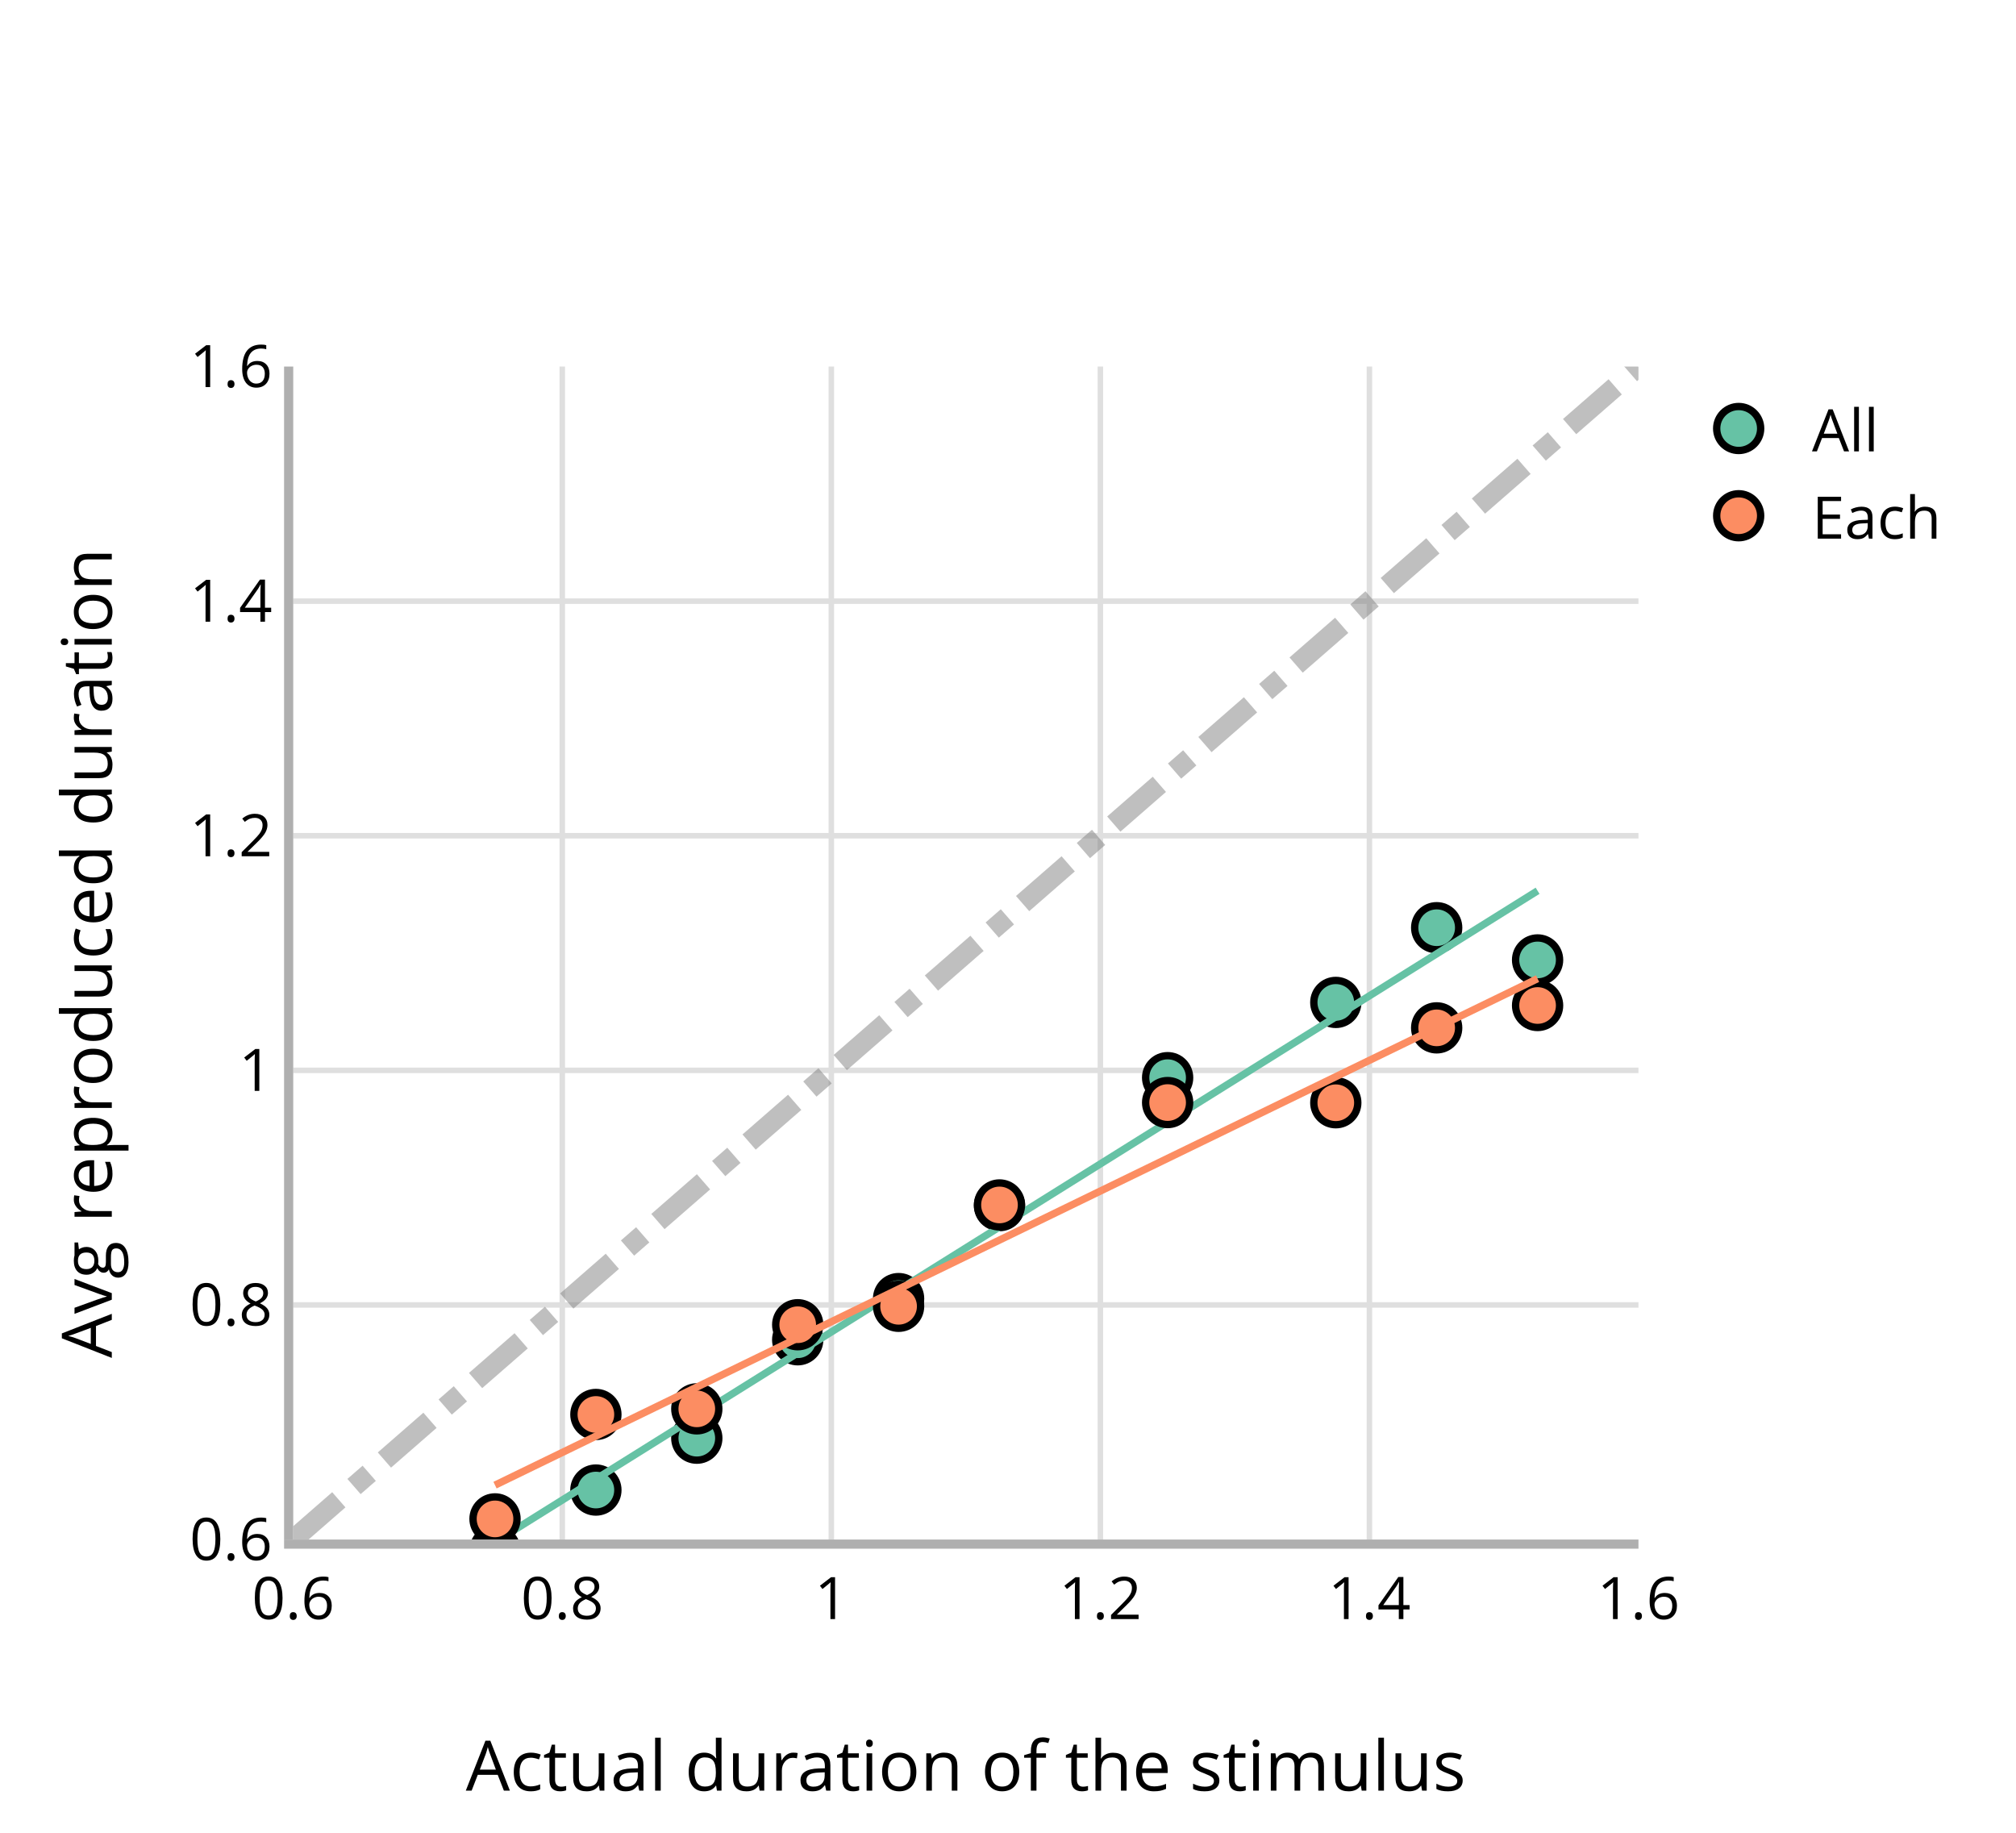
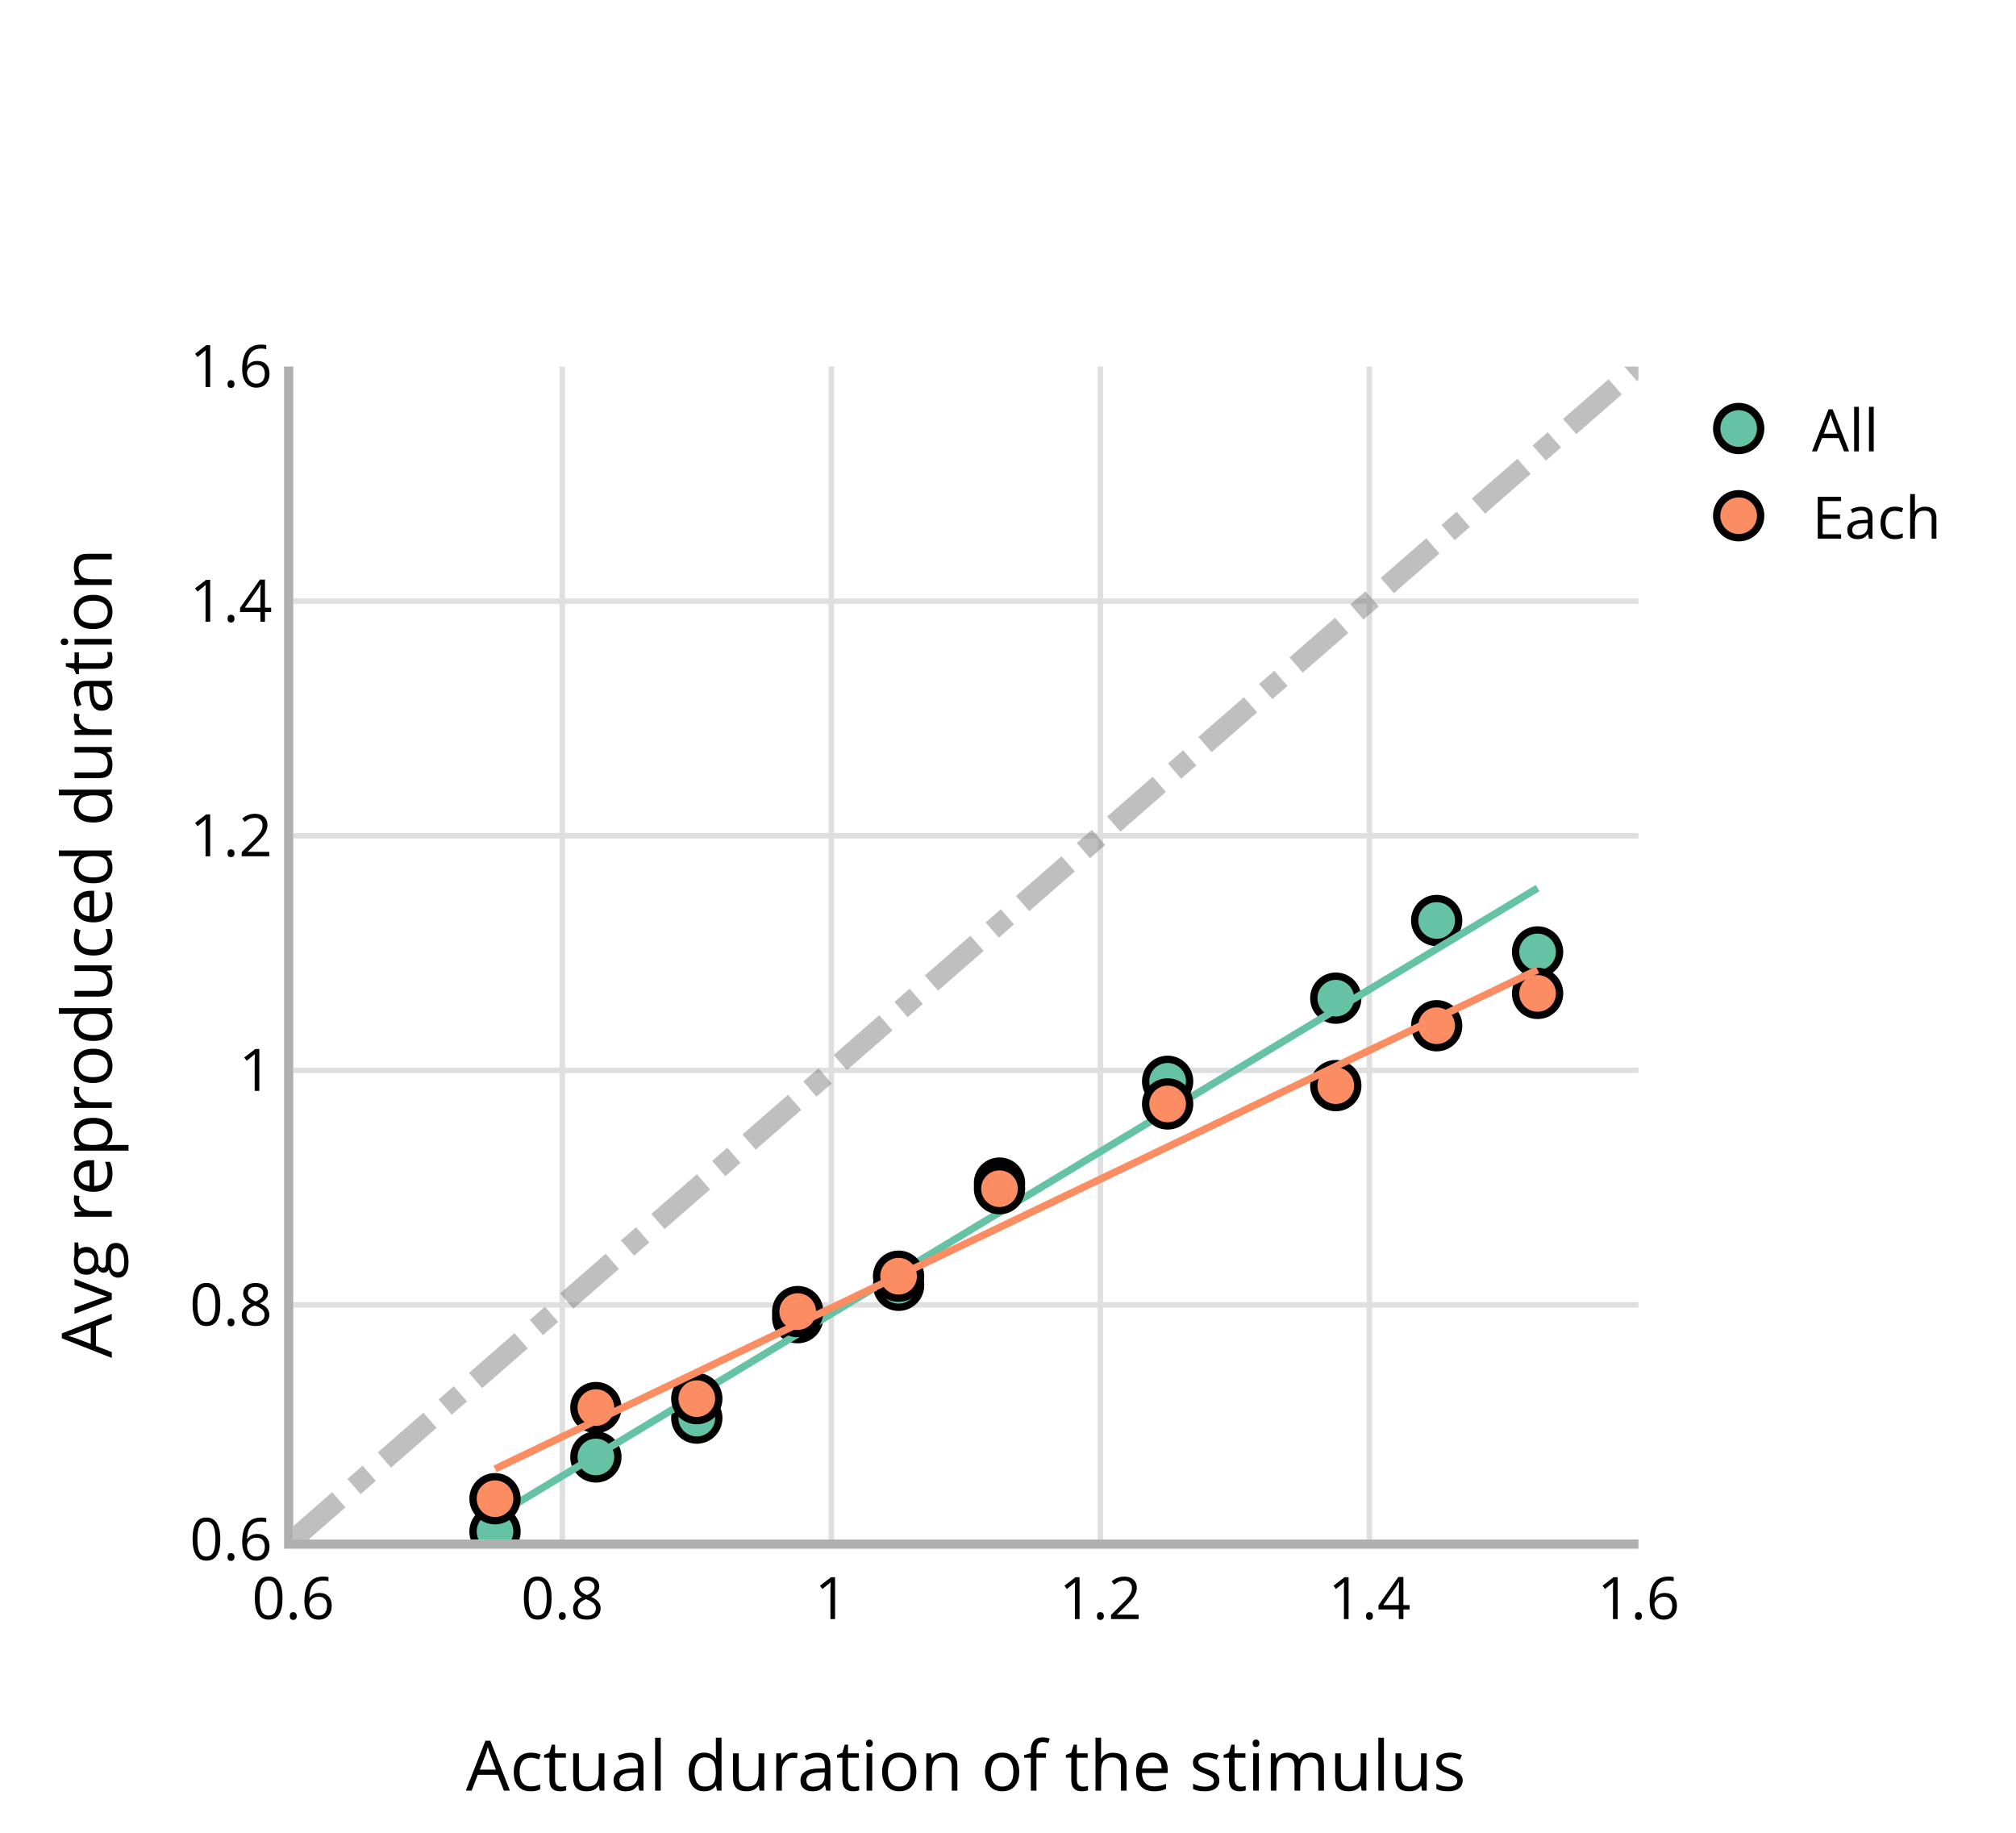
<svg xmlns="http://www.w3.org/2000/svg" class="main-svg" width="550" height="500" viewBox="0 0 550 500">
  <rect x="0" y="0" width="550" height="500" style="fill: rgb(0, 0, 0); fill-opacity: 0;" />
-   <defs id="defs-bf64aa">
+   <defs id="defs-24b2db">
    <g class="clips">
-       <clipPath id="clipbf64aaxyplot" class="plotclip">
+       <clipPath id="clip24b2dbxyplot" class="plotclip">
        <rect width="367" height="320" />
      </clipPath>
-       <clipPath class="axesclip" id="clipbf64aax">
+       <clipPath class="axesclip" id="clip24b2dbx">
        <rect x="80" y="0" width="367" height="500" />
      </clipPath>
-       <clipPath class="axesclip" id="clipbf64aay">
+       <clipPath class="axesclip" id="clip24b2dby">
        <rect x="0" y="100" width="550" height="320" />
      </clipPath>
-       <clipPath class="axesclip" id="clipbf64aaxy">
+       <clipPath class="axesclip" id="clip24b2dbxy">
        <rect x="80" y="100" width="367" height="320" />
      </clipPath>
    </g>
    <g class="gradients" />
  </defs>
  <g class="bglayer">
    <rect class="bg" x="80" y="100" width="367" height="320" style="fill: rgb(0, 0, 0); fill-opacity: 0; stroke-width: 0;" />
  </g>
  <g class="layer-below">
    <g class="imagelayer" />
    <g class="shapelayer" />
  </g>
  <g class="cartesianlayer">
    <g class="subplot xy">
      <g class="layer-subplot">
        <g class="shapelayer" />
        <g class="imagelayer" />
      </g>
      <g class="gridlayer">
        <g class="x">
          <path class="xgrid crisp" transform="translate(153.4,0)" d="M0,100v320" style="stroke: rgb(223, 223, 223); stroke-opacity: 1; stroke-width: 1.5px;" />
          <path class="xgrid crisp" transform="translate(226.8,0)" d="M0,100v320" style="stroke: rgb(223, 223, 223); stroke-opacity: 1; stroke-width: 1.5px;" />
          <path class="xgrid crisp" transform="translate(300.2,0)" d="M0,100v320" style="stroke: rgb(223, 223, 223); stroke-opacity: 1; stroke-width: 1.5px;" />
          <path class="xgrid crisp" transform="translate(373.6,0)" d="M0,100v320" style="stroke: rgb(223, 223, 223); stroke-opacity: 1; stroke-width: 1.5px;" />
        </g>
        <g class="y">
          <path class="ygrid crisp" transform="translate(0,356)" d="M80,0h367" style="stroke: rgb(223, 223, 223); stroke-opacity: 1; stroke-width: 1.5px;" />
          <path class="ygrid crisp" transform="translate(0,292)" d="M80,0h367" style="stroke: rgb(223, 223, 223); stroke-opacity: 1; stroke-width: 1.5px;" />
          <path class="ygrid crisp" transform="translate(0,228)" d="M80,0h367" style="stroke: rgb(223, 223, 223); stroke-opacity: 1; stroke-width: 1.5px;" />
          <path class="ygrid crisp" transform="translate(0,164)" d="M80,0h367" style="stroke: rgb(223, 223, 223); stroke-opacity: 1; stroke-width: 1.5px;" />
        </g>
      </g>
      <g class="zerolinelayer" />
      <path class="xlines-below" />
      <path class="ylines-below" />
      <g class="overlines-below" />
      <g class="xaxislayer-below" />
      <g class="yaxislayer-below" />
      <g class="overaxes-below" />
-       <g class="plot" transform="translate(80, 100)" clip-path="url('#clipbf64aaxyplot')">
+       <g class="plot" transform="translate(80, 100)" clip-path="url('#clip24b2dbxyplot')">
        <g class="scatterlayer mlayer">
-           <g class="trace scatter tracee46f51" style="stroke-miterlimit: 2; opacity: 1;">
+           <g class="trace scatter traced89a65" style="stroke-miterlimit: 2; opacity: 1;">
            <g class="fills" />
            <g class="errorbars" />
            <g class="lines" />
            <g class="points">
-               <path class="point" transform="translate(55.05,322.93)" d="M6,0A6,6 0 1,1 0,-6A6,6 0 0,1 6,0Z" style="opacity: 1; stroke-width: 2px; fill: rgb(102, 194, 165); fill-opacity: 1; stroke: rgb(0, 0, 0); stroke-opacity: 1;" />
-               <path class="point" transform="translate(82.57,306.5)" d="M6,0A6,6 0 1,1 0,-6A6,6 0 0,1 6,0Z" style="opacity: 1; stroke-width: 2px; fill: rgb(102, 194, 165); fill-opacity: 1; stroke: rgb(0, 0, 0); stroke-opacity: 1;" />
-               <path class="point" transform="translate(110.1,292.35)" d="M6,0A6,6 0 1,1 0,-6A6,6 0 0,1 6,0Z" style="opacity: 1; stroke-width: 2px; fill: rgb(102, 194, 165); fill-opacity: 1; stroke: rgb(0, 0, 0); stroke-opacity: 1;" />
-               <path class="point" transform="translate(137.63,265.5)" d="M6,0A6,6 0 1,1 0,-6A6,6 0 0,1 6,0Z" style="opacity: 1; stroke-width: 2px; fill: rgb(102, 194, 165); fill-opacity: 1; stroke: rgb(0, 0, 0); stroke-opacity: 1;" />
-               <path class="point" transform="translate(165.15,254.27)" d="M6,0A6,6 0 1,1 0,-6A6,6 0 0,1 6,0Z" style="opacity: 1; stroke-width: 2px; fill: rgb(102, 194, 165); fill-opacity: 1; stroke: rgb(0, 0, 0); stroke-opacity: 1;" />
-               <path class="point" transform="translate(192.68,228.91)" d="M6,0A6,6 0 1,1 0,-6A6,6 0 0,1 6,0Z" style="opacity: 1; stroke-width: 2px; fill: rgb(102, 194, 165); fill-opacity: 1; stroke: rgb(0, 0, 0); stroke-opacity: 1;" />
-               <path class="point" transform="translate(238.55,194)" d="M6,0A6,6 0 1,1 0,-6A6,6 0 0,1 6,0Z" style="opacity: 1; stroke-width: 2px; fill: rgb(102, 194, 165); fill-opacity: 1; stroke: rgb(0, 0, 0); stroke-opacity: 1;" />
-               <path class="point" transform="translate(284.43,173.47)" d="M6,0A6,6 0 1,1 0,-6A6,6 0 0,1 6,0Z" style="opacity: 1; stroke-width: 2px; fill: rgb(102, 194, 165); fill-opacity: 1; stroke: rgb(0, 0, 0); stroke-opacity: 1;" />
-               <path class="point" transform="translate(311.95,153.09)" d="M6,0A6,6 0 1,1 0,-6A6,6 0 0,1 6,0Z" style="opacity: 1; stroke-width: 2px; fill: rgb(102, 194, 165); fill-opacity: 1; stroke: rgb(0, 0, 0); stroke-opacity: 1;" />
-               <path class="point" transform="translate(339.48,161.88)" d="M6,0A6,6 0 1,1 0,-6A6,6 0 0,1 6,0Z" style="opacity: 1; stroke-width: 2px; fill: rgb(102, 194, 165); fill-opacity: 1; stroke: rgb(0, 0, 0); stroke-opacity: 1;" />
-             </g>
-             <g class="text" />
-           </g>
-           <g class="trace scatter trace53d1f2" style="stroke-miterlimit: 2; opacity: 1;">
+               <path class="point" transform="translate(55.05,317.79)" d="M6,0A6,6 0 1,1 0,-6A6,6 0 0,1 6,0Z" style="opacity: 1; stroke-width: 2px; fill: rgb(102, 194, 165); fill-opacity: 1; stroke: rgb(0, 0, 0); stroke-opacity: 1;" />
+               <path class="point" transform="translate(82.57,297.47)" d="M6,0A6,6 0 1,1 0,-6A6,6 0 0,1 6,0Z" style="opacity: 1; stroke-width: 2px; fill: rgb(102, 194, 165); fill-opacity: 1; stroke: rgb(0, 0, 0); stroke-opacity: 1;" />
+               <path class="point" transform="translate(110.1,286.87)" d="M6,0A6,6 0 1,1 0,-6A6,6 0 0,1 6,0Z" style="opacity: 1; stroke-width: 2px; fill: rgb(102, 194, 165); fill-opacity: 1; stroke: rgb(0, 0, 0); stroke-opacity: 1;" />
+               <path class="point" transform="translate(137.63,259.47)" d="M6,0A6,6 0 1,1 0,-6A6,6 0 0,1 6,0Z" style="opacity: 1; stroke-width: 2px; fill: rgb(102, 194, 165); fill-opacity: 1; stroke: rgb(0, 0, 0); stroke-opacity: 1;" />
+               <path class="point" transform="translate(165.15,250.64)" d="M6,0A6,6 0 1,1 0,-6A6,6 0 0,1 6,0Z" style="opacity: 1; stroke-width: 2px; fill: rgb(102, 194, 165); fill-opacity: 1; stroke: rgb(0, 0, 0); stroke-opacity: 1;" />
+               <path class="point" transform="translate(192.68,222.76)" d="M6,0A6,6 0 1,1 0,-6A6,6 0 0,1 6,0Z" style="opacity: 1; stroke-width: 2px; fill: rgb(102, 194, 165); fill-opacity: 1; stroke: rgb(0, 0, 0); stroke-opacity: 1;" />
+               <path class="point" transform="translate(238.55,194.99)" d="M6,0A6,6 0 1,1 0,-6A6,6 0 0,1 6,0Z" style="opacity: 1; stroke-width: 2px; fill: rgb(102, 194, 165); fill-opacity: 1; stroke: rgb(0, 0, 0); stroke-opacity: 1;" />
+               <path class="point" transform="translate(284.43,172.31)" d="M6,0A6,6 0 1,1 0,-6A6,6 0 0,1 6,0Z" style="opacity: 1; stroke-width: 2px; fill: rgb(102, 194, 165); fill-opacity: 1; stroke: rgb(0, 0, 0); stroke-opacity: 1;" />
+               <path class="point" transform="translate(311.95,151.12)" d="M6,0A6,6 0 1,1 0,-6A6,6 0 0,1 6,0Z" style="opacity: 1; stroke-width: 2px; fill: rgb(102, 194, 165); fill-opacity: 1; stroke: rgb(0, 0, 0); stroke-opacity: 1;" />
+               <path class="point" transform="translate(339.48,159.7)" d="M6,0A6,6 0 1,1 0,-6A6,6 0 0,1 6,0Z" style="opacity: 1; stroke-width: 2px; fill: rgb(102, 194, 165); fill-opacity: 1; stroke: rgb(0, 0, 0); stroke-opacity: 1;" />
+             </g>
+             <g class="text" />
+           </g>
+           <g class="trace scatter traceefa280" style="stroke-miterlimit: 2; opacity: 1;">
            <g class="fills" />
            <g class="errorbars" />
            <g class="lines">
-               <path class="js-line" d="M55.05,320.69L339.48,143.01" style="vector-effect: non-scaling-stroke; fill: none; stroke: rgb(102, 194, 165); stroke-opacity: 1; stroke-width: 2px; opacity: 1;" />
+               <path class="js-line" d="M55.05,313.71L299.25,166.52L302.13,164.79L339.48,142.28" style="vector-effect: non-scaling-stroke; fill: none; stroke: rgb(102, 194, 165); stroke-opacity: 1; stroke-width: 2px; opacity: 1;" />
            </g>
            <g class="points" />
            <g class="text" />
          </g>
-           <g class="trace scatter trace705bbf" style="stroke-miterlimit: 2; opacity: 1;">
+           <g class="trace scatter trace9cc96e" style="stroke-miterlimit: 2; opacity: 1;">
            <g class="fills" />
            <g class="errorbars" />
            <g class="lines" />
            <g class="points">
-               <path class="point" transform="translate(55.05,314.37)" d="M6,0A6,6 0 1,1 0,-6A6,6 0 0,1 6,0Z" style="opacity: 1; stroke-width: 2px; fill: rgb(252, 141, 98); fill-opacity: 1; stroke: rgb(0, 0, 0); stroke-opacity: 1;" />
-               <path class="point" transform="translate(82.57,285.88)" d="M6,0A6,6 0 1,1 0,-6A6,6 0 0,1 6,0Z" style="opacity: 1; stroke-width: 2px; fill: rgb(252, 141, 98); fill-opacity: 1; stroke: rgb(0, 0, 0); stroke-opacity: 1;" />
-               <path class="point" transform="translate(110.1,284.35)" d="M6,0A6,6 0 1,1 0,-6A6,6 0 0,1 6,0Z" style="opacity: 1; stroke-width: 2px; fill: rgb(252, 141, 98); fill-opacity: 1; stroke: rgb(0, 0, 0); stroke-opacity: 1;" />
-               <path class="point" transform="translate(137.63,261.4)" d="M6,0A6,6 0 1,1 0,-6A6,6 0 0,1 6,0Z" style="opacity: 1; stroke-width: 2px; fill: rgb(252, 141, 98); fill-opacity: 1; stroke: rgb(0, 0, 0); stroke-opacity: 1;" />
-               <path class="point" transform="translate(165.15,256.37)" d="M6,0A6,6 0 1,1 0,-6A6,6 0 0,1 6,0Z" style="opacity: 1; stroke-width: 2px; fill: rgb(252, 141, 98); fill-opacity: 1; stroke: rgb(0, 0, 0); stroke-opacity: 1;" />
-               <path class="point" transform="translate(192.68,228.72)" d="M6,0A6,6 0 1,1 0,-6A6,6 0 0,1 6,0Z" style="opacity: 1; stroke-width: 2px; fill: rgb(252, 141, 98); fill-opacity: 1; stroke: rgb(0, 0, 0); stroke-opacity: 1;" />
-               <path class="point" transform="translate(238.55,200.79)" d="M6,0A6,6 0 1,1 0,-6A6,6 0 0,1 6,0Z" style="opacity: 1; stroke-width: 2px; fill: rgb(252, 141, 98); fill-opacity: 1; stroke: rgb(0, 0, 0); stroke-opacity: 1;" />
-               <path class="point" transform="translate(284.43,200.84)" d="M6,0A6,6 0 1,1 0,-6A6,6 0 0,1 6,0Z" style="opacity: 1; stroke-width: 2px; fill: rgb(252, 141, 98); fill-opacity: 1; stroke: rgb(0, 0, 0); stroke-opacity: 1;" />
-               <path class="point" transform="translate(311.95,180.41)" d="M6,0A6,6 0 1,1 0,-6A6,6 0 0,1 6,0Z" style="opacity: 1; stroke-width: 2px; fill: rgb(252, 141, 98); fill-opacity: 1; stroke: rgb(0, 0, 0); stroke-opacity: 1;" />
-               <path class="point" transform="translate(339.48,174.31)" d="M6,0A6,6 0 1,1 0,-6A6,6 0 0,1 6,0Z" style="opacity: 1; stroke-width: 2px; fill: rgb(252, 141, 98); fill-opacity: 1; stroke: rgb(0, 0, 0); stroke-opacity: 1;" />
-             </g>
-             <g class="text" />
-           </g>
-           <g class="trace scatter trace7006c0" style="stroke-miterlimit: 2; opacity: 1;">
+               <path class="point" transform="translate(55.05,308.86)" d="M6,0A6,6 0 1,1 0,-6A6,6 0 0,1 6,0Z" style="opacity: 1; stroke-width: 2px; fill: rgb(252, 141, 98); fill-opacity: 1; stroke: rgb(0, 0, 0); stroke-opacity: 1;" />
+               <path class="point" transform="translate(82.57,284)" d="M6,0A6,6 0 1,1 0,-6A6,6 0 0,1 6,0Z" style="opacity: 1; stroke-width: 2px; fill: rgb(252, 141, 98); fill-opacity: 1; stroke: rgb(0, 0, 0); stroke-opacity: 1;" />
+               <path class="point" transform="translate(110.1,281.56)" d="M6,0A6,6 0 1,1 0,-6A6,6 0 0,1 6,0Z" style="opacity: 1; stroke-width: 2px; fill: rgb(252, 141, 98); fill-opacity: 1; stroke: rgb(0, 0, 0); stroke-opacity: 1;" />
+               <path class="point" transform="translate(137.63,257.81)" d="M6,0A6,6 0 1,1 0,-6A6,6 0 0,1 6,0Z" style="opacity: 1; stroke-width: 2px; fill: rgb(252, 141, 98); fill-opacity: 1; stroke: rgb(0, 0, 0); stroke-opacity: 1;" />
+               <path class="point" transform="translate(165.15,248.16)" d="M6,0A6,6 0 1,1 0,-6A6,6 0 0,1 6,0Z" style="opacity: 1; stroke-width: 2px; fill: rgb(252, 141, 98); fill-opacity: 1; stroke: rgb(0, 0, 0); stroke-opacity: 1;" />
+               <path class="point" transform="translate(192.68,224.29)" d="M6,0A6,6 0 1,1 0,-6A6,6 0 0,1 6,0Z" style="opacity: 1; stroke-width: 2px; fill: rgb(252, 141, 98); fill-opacity: 1; stroke: rgb(0, 0, 0); stroke-opacity: 1;" />
+               <path class="point" transform="translate(238.55,201.17)" d="M6,0A6,6 0 1,1 0,-6A6,6 0 0,1 6,0Z" style="opacity: 1; stroke-width: 2px; fill: rgb(252, 141, 98); fill-opacity: 1; stroke: rgb(0, 0, 0); stroke-opacity: 1;" />
+               <path class="point" transform="translate(284.43,196.17)" d="M6,0A6,6 0 1,1 0,-6A6,6 0 0,1 6,0Z" style="opacity: 1; stroke-width: 2px; fill: rgb(252, 141, 98); fill-opacity: 1; stroke: rgb(0, 0, 0); stroke-opacity: 1;" />
+               <path class="point" transform="translate(311.95,179.83)" d="M6,0A6,6 0 1,1 0,-6A6,6 0 0,1 6,0Z" style="opacity: 1; stroke-width: 2px; fill: rgb(252, 141, 98); fill-opacity: 1; stroke: rgb(0, 0, 0); stroke-opacity: 1;" />
+               <path class="point" transform="translate(339.48,171.01)" d="M6,0A6,6 0 1,1 0,-6A6,6 0 0,1 6,0Z" style="opacity: 1; stroke-width: 2px; fill: rgb(252, 141, 98); fill-opacity: 1; stroke: rgb(0, 0, 0); stroke-opacity: 1;" />
+             </g>
+             <g class="text" />
+           </g>
+           <g class="trace scatter trace598240" style="stroke-miterlimit: 2; opacity: 1;">
            <g class="fills" />
            <g class="errorbars" />
            <g class="lines">
-               <path class="js-line" d="M55.05,305.16L339.48,166.98" style="vector-effect: non-scaling-stroke; fill: none; stroke: rgb(252, 141, 98); stroke-opacity: 1; stroke-width: 2px; opacity: 1;" />
+               <path class="js-line" d="M55.05,300.73L339.48,164.57" style="vector-effect: non-scaling-stroke; fill: none; stroke: rgb(252, 141, 98); stroke-opacity: 1; stroke-width: 2px; opacity: 1;" />
            </g>
            <g class="points" />
            <g class="text" />
          </g>
-           <g class="trace scatter trace3d7035" style="stroke-miterlimit: 2; opacity: 0.5;">
+           <g class="trace scatter trace34e71b" style="stroke-miterlimit: 2; opacity: 0.5;">
            <g class="fills" />
            <g class="errorbars" />
            <g class="lines">
              <path class="js-line" d="M0,320L257.16,95.78L257.52,95.46L367,0" style="vector-effect: non-scaling-stroke; fill: none; stroke: rgb(128, 128, 128); stroke-opacity: 1; stroke-width: 5.5px; opacity: 1; stroke-dasharray: 16.5px, 5.5px, 5.5px, 5.5px;" />
            </g>
            <g class="points" />
            <g class="text" />
          </g>
        </g>
      </g>
      <g class="overplot" />
      <path class="xlines-above crisp" d="M77.5,421.25H447" style="fill: none; stroke-width: 2.5px; stroke: rgb(175, 175, 175); stroke-opacity: 1;" />
      <path class="ylines-above crisp" d="M78.75,100V420" style="fill: none; stroke-width: 2.5px; stroke: rgb(175, 175, 175); stroke-opacity: 1;" />
      <g class="overlines-above" />
      <g class="xaxislayer-above">
        <g class="xtick">
          <text text-anchor="middle" x="0" y="441.7" transform="translate(80,0)" style="font-family: 'Open Sans', verdana, arial, sans-serif; font-size: 16px; fill: rgb(0, 0, 0); fill-opacity: 1; white-space: pre;">0.6</text>
        </g>
        <g class="xtick">
          <text text-anchor="middle" x="0" y="441.7" transform="translate(153.4,0)" style="font-family: 'Open Sans', verdana, arial, sans-serif; font-size: 16px; fill: rgb(0, 0, 0); fill-opacity: 1; white-space: pre;">0.8</text>
        </g>
        <g class="xtick">
          <text text-anchor="middle" x="0" y="441.7" transform="translate(226.8,0)" style="font-family: 'Open Sans', verdana, arial, sans-serif; font-size: 16px; fill: rgb(0, 0, 0); fill-opacity: 1; white-space: pre;">1</text>
        </g>
        <g class="xtick">
          <text text-anchor="middle" x="0" y="441.7" transform="translate(300.2,0)" style="font-family: 'Open Sans', verdana, arial, sans-serif; font-size: 16px; fill: rgb(0, 0, 0); fill-opacity: 1; white-space: pre;">1.2</text>
        </g>
        <g class="xtick">
          <text text-anchor="middle" x="0" y="441.7" transform="translate(373.6,0)" style="font-family: 'Open Sans', verdana, arial, sans-serif; font-size: 16px; fill: rgb(0, 0, 0); fill-opacity: 1; white-space: pre;">1.4</text>
        </g>
        <g class="xtick">
          <text text-anchor="middle" x="0" y="441.7" transform="translate(447,0)" style="font-family: 'Open Sans', verdana, arial, sans-serif; font-size: 16px; fill: rgb(0, 0, 0); fill-opacity: 1; white-space: pre;">1.6</text>
        </g>
      </g>
      <g class="yaxislayer-above">
        <g class="ytick">
          <text text-anchor="end" x="74.3" y="5.6" transform="translate(0,420)" style="font-family: 'Open Sans', verdana, arial, sans-serif; font-size: 16px; fill: rgb(0, 0, 0); fill-opacity: 1; white-space: pre;">0.6</text>
        </g>
        <g class="ytick">
          <text text-anchor="end" x="74.3" y="5.6" transform="translate(0,356)" style="font-family: 'Open Sans', verdana, arial, sans-serif; font-size: 16px; fill: rgb(0, 0, 0); fill-opacity: 1; white-space: pre;">0.8</text>
        </g>
        <g class="ytick">
          <text text-anchor="end" x="74.3" y="5.6" transform="translate(0,292)" style="font-family: 'Open Sans', verdana, arial, sans-serif; font-size: 16px; fill: rgb(0, 0, 0); fill-opacity: 1; white-space: pre;">1</text>
        </g>
        <g class="ytick">
          <text text-anchor="end" x="74.3" y="5.6" transform="translate(0,228)" style="font-family: 'Open Sans', verdana, arial, sans-serif; font-size: 16px; fill: rgb(0, 0, 0); fill-opacity: 1; white-space: pre;">1.2</text>
        </g>
        <g class="ytick">
          <text text-anchor="end" x="74.3" y="5.6" transform="translate(0,164)" style="font-family: 'Open Sans', verdana, arial, sans-serif; font-size: 16px; fill: rgb(0, 0, 0); fill-opacity: 1; white-space: pre;">1.4</text>
        </g>
        <g class="ytick">
          <text text-anchor="end" x="74.3" y="5.6" transform="translate(0,100)" style="font-family: 'Open Sans', verdana, arial, sans-serif; font-size: 16px; fill: rgb(0, 0, 0); fill-opacity: 1; white-space: pre;">1.6</text>
        </g>
      </g>
      <g class="overaxes-above" />
    </g>
  </g>
  <g class="polarlayer" />
  <g class="ternarylayer" />
  <g class="geolayer" />
  <g class="funnelarealayer" />
  <g class="pielayer" />
  <g class="sunburstlayer" />
  <g class="glimages" />
-   <defs id="topdefs-bf64aa">
+   <defs id="topdefs-24b2db">
    <g class="clips" />
-     <clipPath id="legendbf64aa">
+     <clipPath id="legend24b2db">
      <rect width="84" height="58" x="0" y="0" />
    </clipPath>
  </defs>
  <g class="layer-above">
    <g class="imagelayer" />
    <g class="shapelayer" />
  </g>
  <g class="infolayer">
    <g class="legend" pointer-events="all" transform="translate(454.34, 100)">
      <rect class="bg" shape-rendering="crispEdges" width="84" height="58" x="0" y="0" style="stroke: rgb(68, 68, 68); stroke-opacity: 1; fill: rgb(0, 0, 0); fill-opacity: 0; stroke-width: 0px;" />
-       <g class="scrollbox" transform="translate(0, 0)" clip-path="url('#legendbf64aa')">
+       <g class="scrollbox" transform="translate(0, 0)" clip-path="url('#legend24b2db')">
        <g class="groups">
          <g class="traces" transform="translate(0, 16.9)" style="opacity: 1;">
            <text class="legendtext user-select-none" text-anchor="start" x="40" y="6.24" style="font-family: 'Open Sans', verdana, arial, sans-serif; font-size: 16px; fill: rgb(0, 0, 0); fill-opacity: 1; white-space: pre;">All</text>
            <g class="layers" style="opacity: 1;">
              <g class="legendfill" />
              <g class="legendlines" />
              <g class="legendsymbols">
                <g class="legendpoints">
                  <path class="scatterpts" transform="translate(20,0)" d="M6,0A6,6 0 1,1 0,-6A6,6 0 0,1 6,0Z" style="opacity: 1; stroke-width: 2px; fill: rgb(102, 194, 165); fill-opacity: 1; stroke: rgb(0, 0, 0); stroke-opacity: 1;" />
                </g>
              </g>
            </g>
            <rect class="legendtoggle" pointer-events="all" x="0" y="-11.9" width="124" height="23.8" style="cursor: pointer; fill: rgb(0, 0, 0); fill-opacity: 0;" />
          </g>
          <g class="traces" transform="translate(0, 40.7)" style="opacity: 1;">
            <text class="legendtext user-select-none" text-anchor="start" x="40" y="6.24" style="font-family: 'Open Sans', verdana, arial, sans-serif; font-size: 16px; fill: rgb(0, 0, 0); fill-opacity: 1; white-space: pre;">Each</text>
            <g class="layers" style="opacity: 1;">
              <g class="legendfill" />
              <g class="legendlines" />
              <g class="legendsymbols">
                <g class="legendpoints">
                  <path class="scatterpts" transform="translate(20,0)" d="M6,0A6,6 0 1,1 0,-6A6,6 0 0,1 6,0Z" style="opacity: 1; stroke-width: 2px; fill: rgb(252, 141, 98); fill-opacity: 1; stroke: rgb(0, 0, 0); stroke-opacity: 1;" />
                </g>
              </g>
            </g>
            <rect class="legendtoggle" pointer-events="all" x="0" y="-11.9" width="124" height="23.8" style="cursor: pointer; fill: rgb(0, 0, 0); fill-opacity: 0;" />
          </g>
        </g>
      </g>
      <rect class="scrollbar" rx="20" ry="3" width="0" height="0" x="0" y="0" style="fill: rgb(128, 139, 164); fill-opacity: 1;" />
    </g>
    <g class="g-gtitle" />
    <g class="g-xtitle">
      <text class="xtitle" x="263.5" y="488.5" text-anchor="middle" style="font-family: 'Open Sans', verdana, arial, sans-serif; font-size: 19px; fill: rgb(0, 0, 0); opacity: 1; font-weight: normal; white-space: pre;">Actual duration of the stimulus</text>
    </g>
    <g class="g-ytitle">
      <text class="ytitle" transform="rotate(-90,30.5,260)" x="30.5" y="260" text-anchor="middle" style="font-family: 'Open Sans', verdana, arial, sans-serif; font-size: 19px; fill: rgb(0, 0, 0); opacity: 1; font-weight: normal; white-space: pre;">Avg reproduced duration</text>
    </g>
  </g>
</svg>
